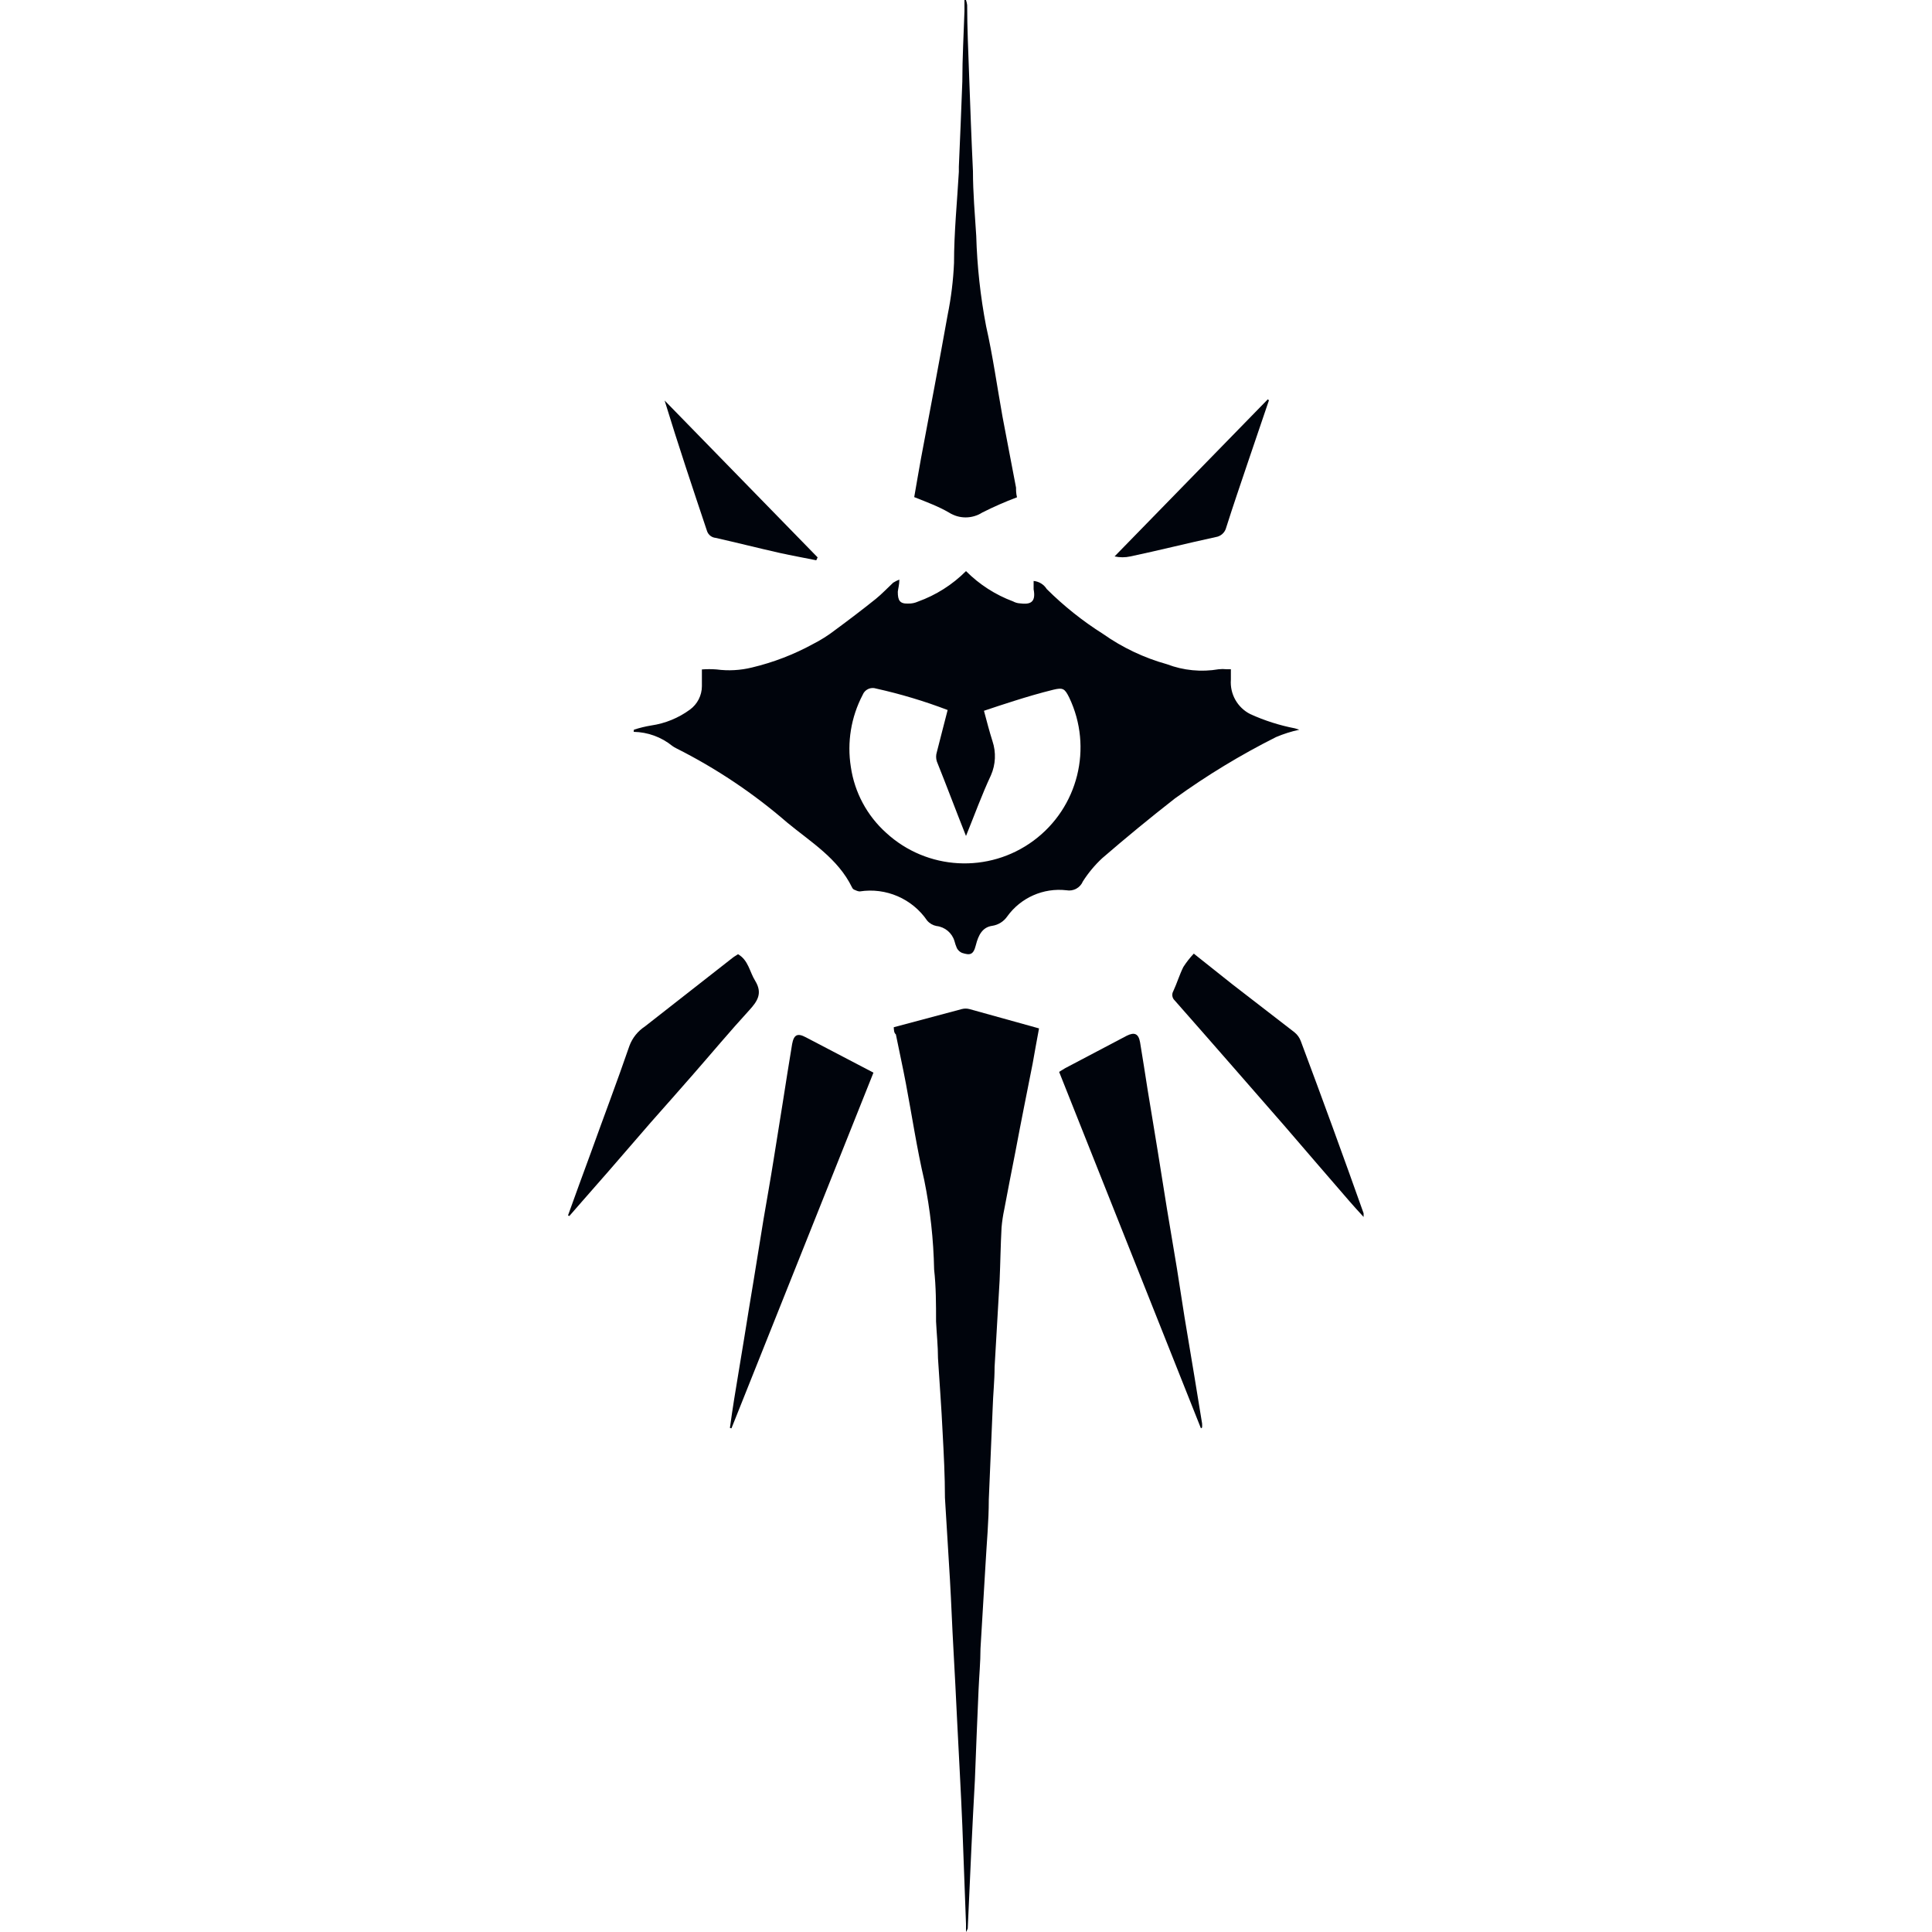
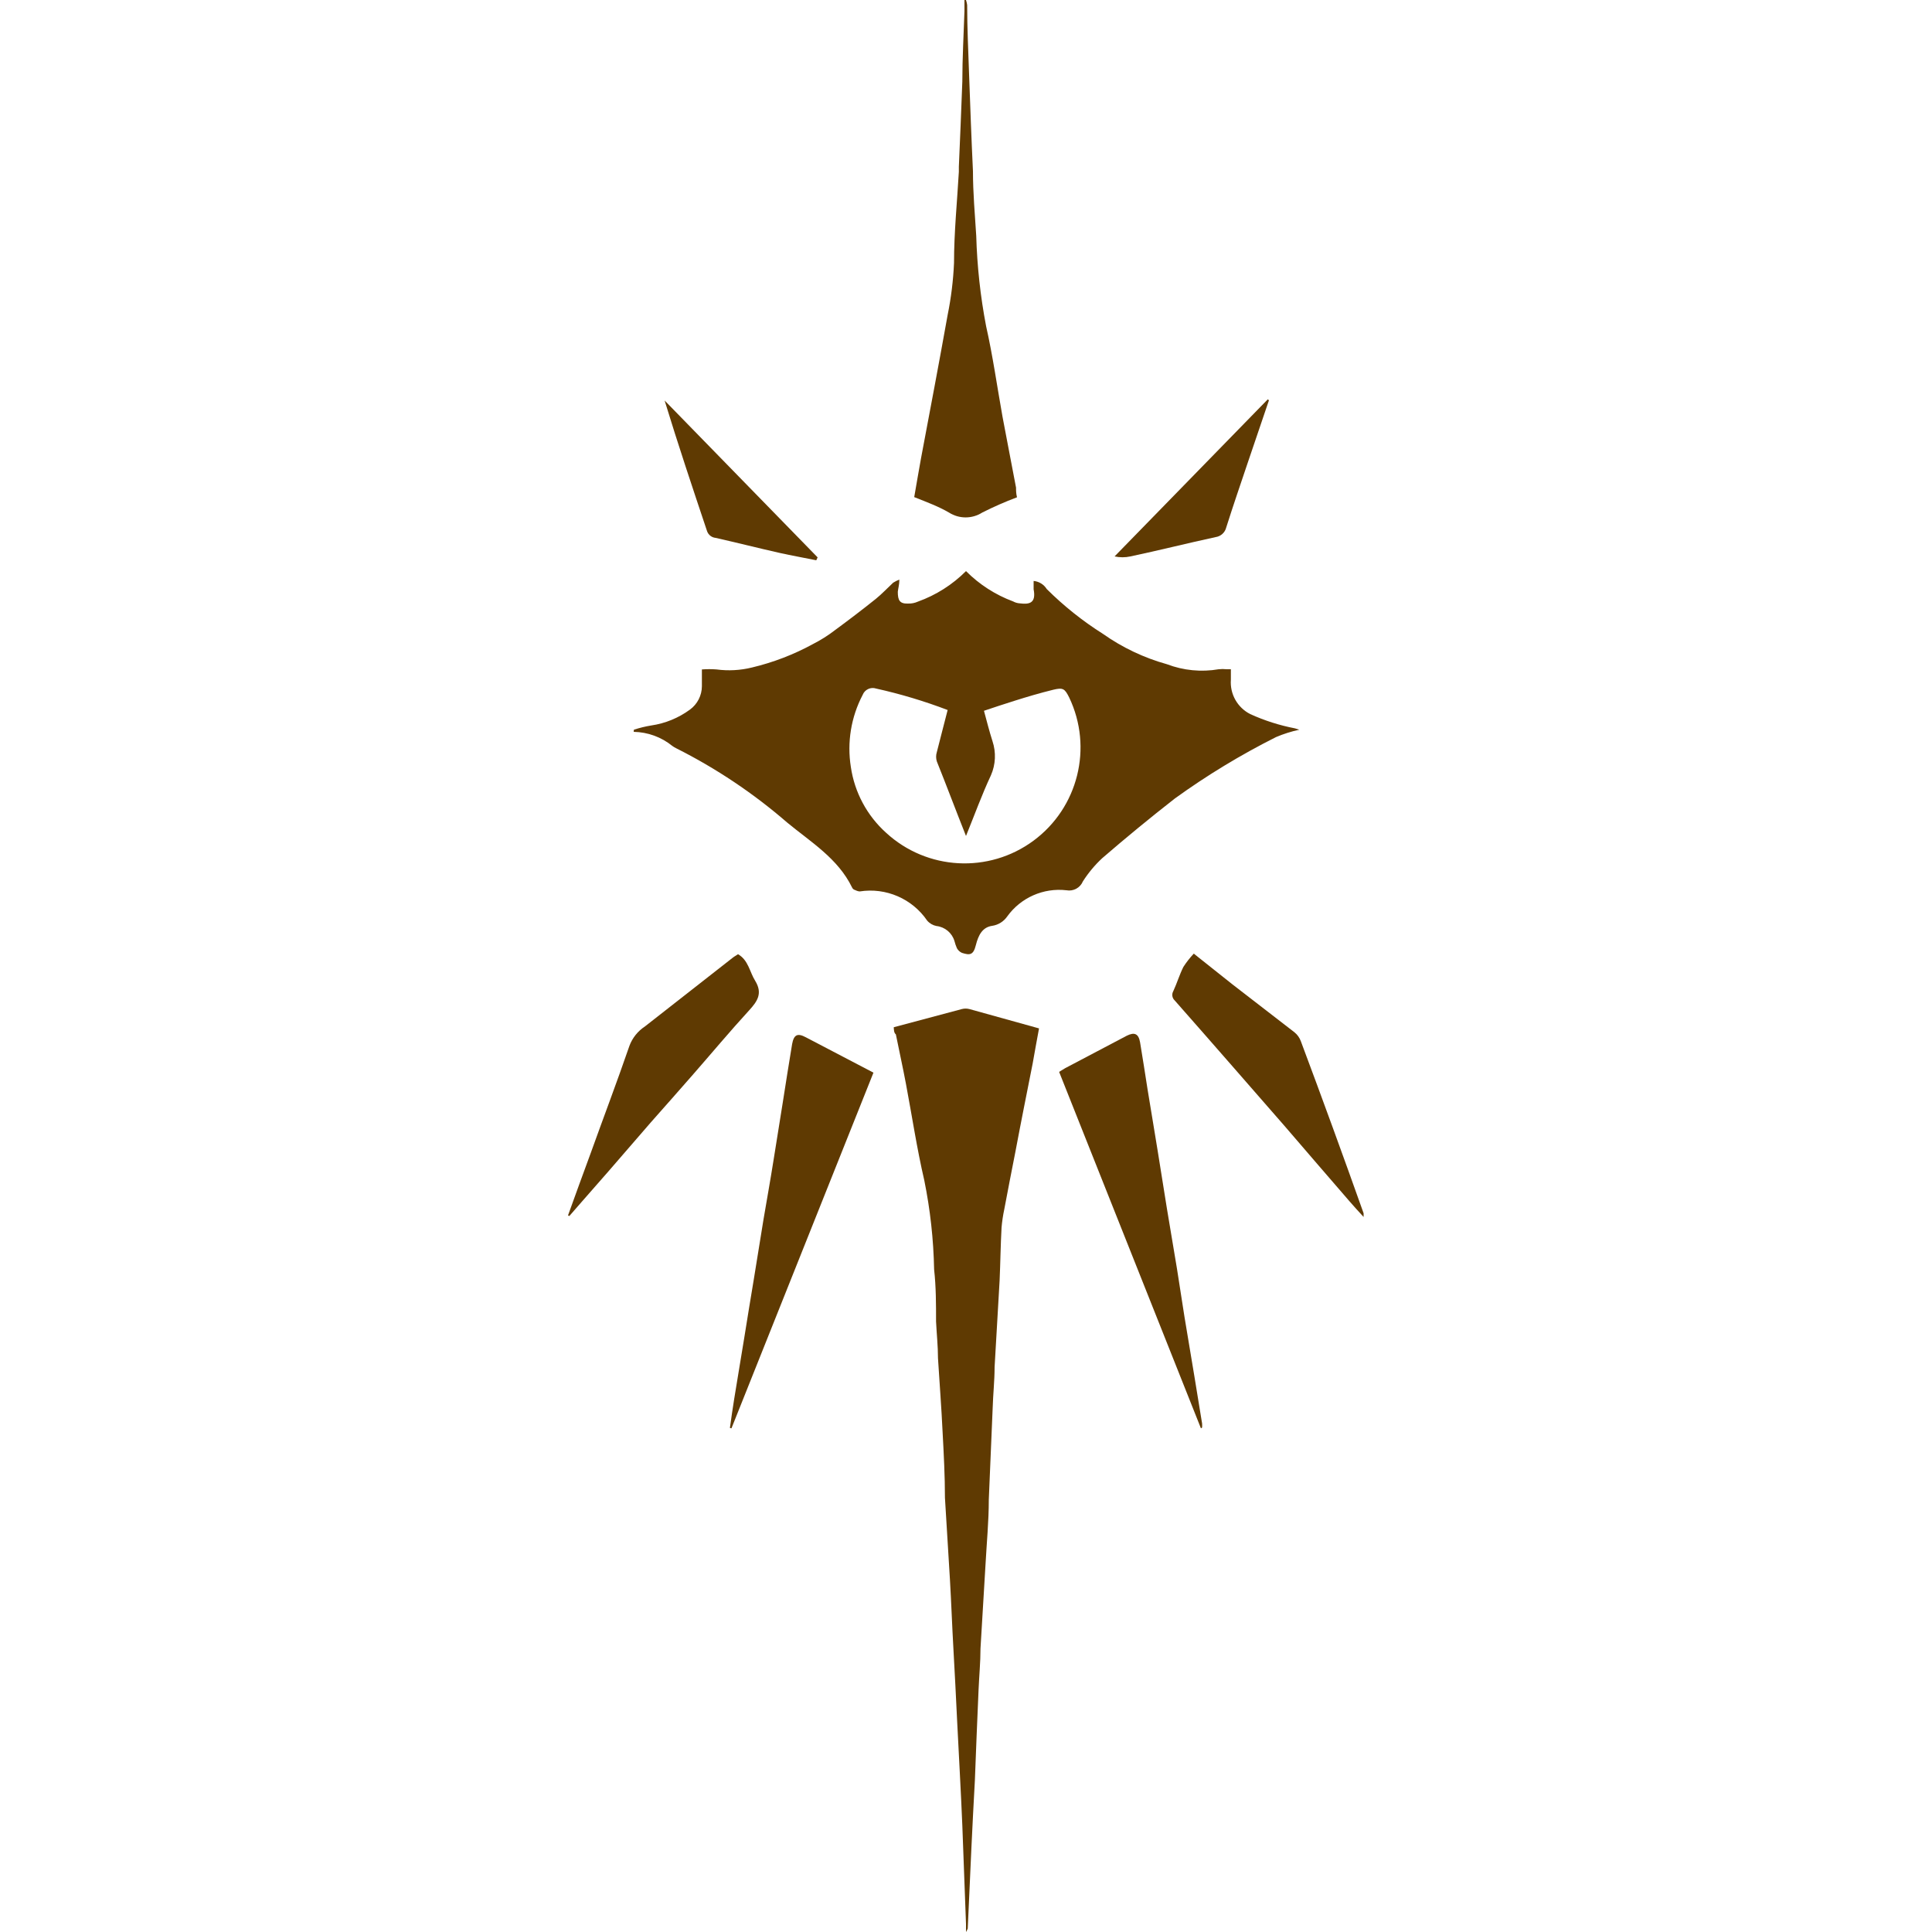
<svg xmlns="http://www.w3.org/2000/svg" viewBox="0 0 100 100">
-   <defs>
-     <style>.cls-1{fill:#00040c;}</style>
-   </defs>
-   <g id="Class_Icons" data-name="Class Icons">
+   <defs />
+   <g id="Class_Icons" data-name="Class Icons" fill="#5f3a02">
    <g id="Warlock">
      <path class="cls-1" d="M32.81,37.77a5.9,5.9,0,0,1,.9-.22,4.48,4.48,0,0,0,2-.82,1.51,1.51,0,0,0,.62-1.21c0-.28,0-.56,0-.87a4.81,4.81,0,0,1,.76,0,4.92,4.92,0,0,0,1.83-.1,12.69,12.69,0,0,0,3.17-1.22,7.14,7.14,0,0,0,1.11-.7c.72-.53,1.43-1.07,2.13-1.63.32-.26.6-.56.9-.84a1.81,1.81,0,0,1,.32-.16c0,.26-.06.45-.08.63,0,.45.1.63.55.61a1.13,1.13,0,0,0,.49-.1A6.72,6.72,0,0,0,50,29.56a6.77,6.77,0,0,0,2.44,1.57.83.83,0,0,0,.35.1c.48.06.85,0,.71-.73,0-.13,0-.27,0-.43a.9.9,0,0,1,.68.42,17,17,0,0,0,2.91,2.32,10.72,10.72,0,0,0,3.31,1.57,5.1,5.1,0,0,0,2.68.26,1.86,1.86,0,0,1,.41,0l.22,0c0,.19,0,.37,0,.54a1.84,1.84,0,0,0,1,1.78,10.27,10.27,0,0,0,2.32.74l.22.07a6.75,6.75,0,0,0-1.2.38,38.29,38.29,0,0,0-5.24,3.18q-1.92,1.5-3.76,3.09a6.2,6.2,0,0,0-1,1.2.77.77,0,0,1-.85.46,3.31,3.31,0,0,0-3.07,1.36,1.15,1.15,0,0,1-.77.48c-.51.07-.72.48-.85,1s-.31.53-.72.4a.55.55,0,0,1-.26-.24,2.43,2.43,0,0,1-.13-.38,1.1,1.1,0,0,0-.93-.77.85.85,0,0,1-.48-.28,3.56,3.56,0,0,0-3.49-1.51c-.1,0-.21-.06-.31-.1a.24.24,0,0,1-.09-.11c-.73-1.5-2.14-2.35-3.35-3.35A27.91,27.91,0,0,0,35,38.73a1.32,1.32,0,0,1-.2-.12,3.27,3.27,0,0,0-2-.73ZM50,43.27c-.53-1.33-1-2.59-1.51-3.86a.8.8,0,0,1,0-.48c.18-.72.37-1.43.56-2.18a26.53,26.53,0,0,0-3.7-1.11.56.56,0,0,0-.7.33,6,6,0,0,0-.61,3.73,5.68,5.68,0,0,0,1.82,3.4,6,6,0,0,0,9.48-7c-.23-.46-.32-.52-.82-.4-.69.17-1.37.37-2,.57s-1.06.34-1.59.52c.15.56.28,1.07.44,1.57a2.46,2.46,0,0,1-.08,1.77C50.83,41.11,50.45,42.16,50,43.27Z" />
      <path class="cls-1" d="M46.26,53.17l3.52-.94a.78.78,0,0,1,.4,0l3.6,1c-.12.62-.22,1.22-.33,1.82-.3,1.52-.6,3-.89,4.55-.2,1-.39,2-.58,3a7.62,7.62,0,0,0-.14.94c-.05.91-.06,1.82-.1,2.73-.08,1.5-.18,3-.26,4.49,0,.71-.08,1.42-.1,2.13-.07,1.58-.13,3.15-.2,4.73,0,1.12-.11,2.24-.17,3.36-.08,1.45-.18,2.9-.26,4.35,0,.71-.07,1.42-.1,2.14-.07,1.55-.13,3.11-.19,4.67-.06,1.17-.13,2.33-.18,3.5-.07,1.39-.12,2.79-.19,4.18A1,1,0,0,1,50,100H50c0-.14,0-.28,0-.42-.07-1.7-.12-3.39-.19-5.09s-.18-3.63-.27-5.44c-.06-1.23-.12-2.46-.19-3.68s-.11-2.39-.18-3.59c-.08-1.42-.18-2.84-.26-4.26,0-1.12-.06-2.25-.12-3.37-.06-1.28-.16-2.56-.24-3.85,0-.63-.07-1.27-.1-1.9,0-.9,0-1.79-.1-2.69a25.73,25.73,0,0,0-.51-4.62c-.38-1.63-.63-3.3-.95-5-.16-.85-.35-1.7-.52-2.55C46.27,53.46,46.27,53.32,46.26,53.17Z" />
      <path class="cls-1" d="M47.32,25.73c.12-.69.23-1.34.35-2,.23-1.24.47-2.48.7-3.72s.46-2.47.68-3.71a17.34,17.34,0,0,0,.33-2.69c0-1.58.16-3.15.25-4.72V8.63c.06-1.47.13-2.94.18-4.41,0-1.21.07-2.43.11-3.64V0H50a1.38,1.38,0,0,1,.06.26c0,1.2.06,2.4.1,3.6.06,1.66.12,3.33.2,5,0,1.12.1,2.24.17,3.35a29.26,29.26,0,0,0,.51,4.67c.35,1.55.57,3.13.85,4.69.23,1.23.47,2.45.7,3.67,0,.15,0,.3.05.5a18.15,18.15,0,0,0-1.8.79,1.6,1.6,0,0,1-1.72,0C48.59,26.22,48,26,47.32,25.73Z" />
      <path class="cls-1" d="M62.16,73.93,54.82,55.48l.31-.19,3.19-1.68c.4-.2.61-.11.69.34.14.82.26,1.64.39,2.45.17,1.05.35,2.1.52,3.16l.48,3c.17,1,.35,2.08.52,3.11l.39,2.5.51,3.06c.13.82.27,1.63.4,2.45a1.48,1.48,0,0,1,0,.21Z" />
      <path class="cls-1" d="M37.78,73.91c.07-.5.14-1,.22-1.49.17-1.06.35-2.11.52-3.16s.32-2,.49-3l.51-3.15c.17-1,.35-2,.52-3.07l.48-3c.16-1,.31-2,.48-3,.09-.49.28-.58.71-.35l3.5,1.83L37.86,73.93Z" />
      <path class="cls-1" d="M61.79,49.36l2,1.59L67,53.43a1.06,1.06,0,0,1,.33.46Q69,58.35,70.58,62.8a1.54,1.54,0,0,1,0,.19c-.27-.3-.5-.54-.72-.8-1.13-1.3-2.25-2.61-3.38-3.92L63.8,55.2c-1-1.14-2-2.29-3-3.42a.39.39,0,0,1-.07-.48c.19-.41.32-.85.52-1.25A4.79,4.79,0,0,1,61.79,49.36Z" />
      <path class="cls-1" d="M29.4,62.91c.39-1.08.78-2.16,1.18-3.24.66-1.84,1.36-3.68,2-5.54a2.06,2.06,0,0,1,.8-1l4.56-3.57c.09-.07.18-.11.26-.17.54.31.6.92.89,1.38.39.64.12,1.05-.31,1.52-1,1.09-1.95,2.23-2.93,3.35-.71.82-1.44,1.63-2.16,2.45L31.5,60.62c-.49.57-1,1.13-1.49,1.7l-.54.62Z" />
      <path class="cls-1" d="M42.25,29c-.63-.13-1.26-.24-1.89-.38-1.11-.25-2.21-.53-3.32-.78a.52.52,0,0,1-.44-.34c-.75-2.24-1.5-4.48-2.2-6.77l7.92,8.12Z" />
      <path class="cls-1" d="M65.68,20.72,64.6,23.9c-.38,1.13-.77,2.26-1.13,3.4a.66.66,0,0,1-.55.5c-1.48.32-2.94.69-4.41,1a1.91,1.91,0,0,1-.82,0l7.93-8.13Z" />
    </g>
  </g>
</svg>
